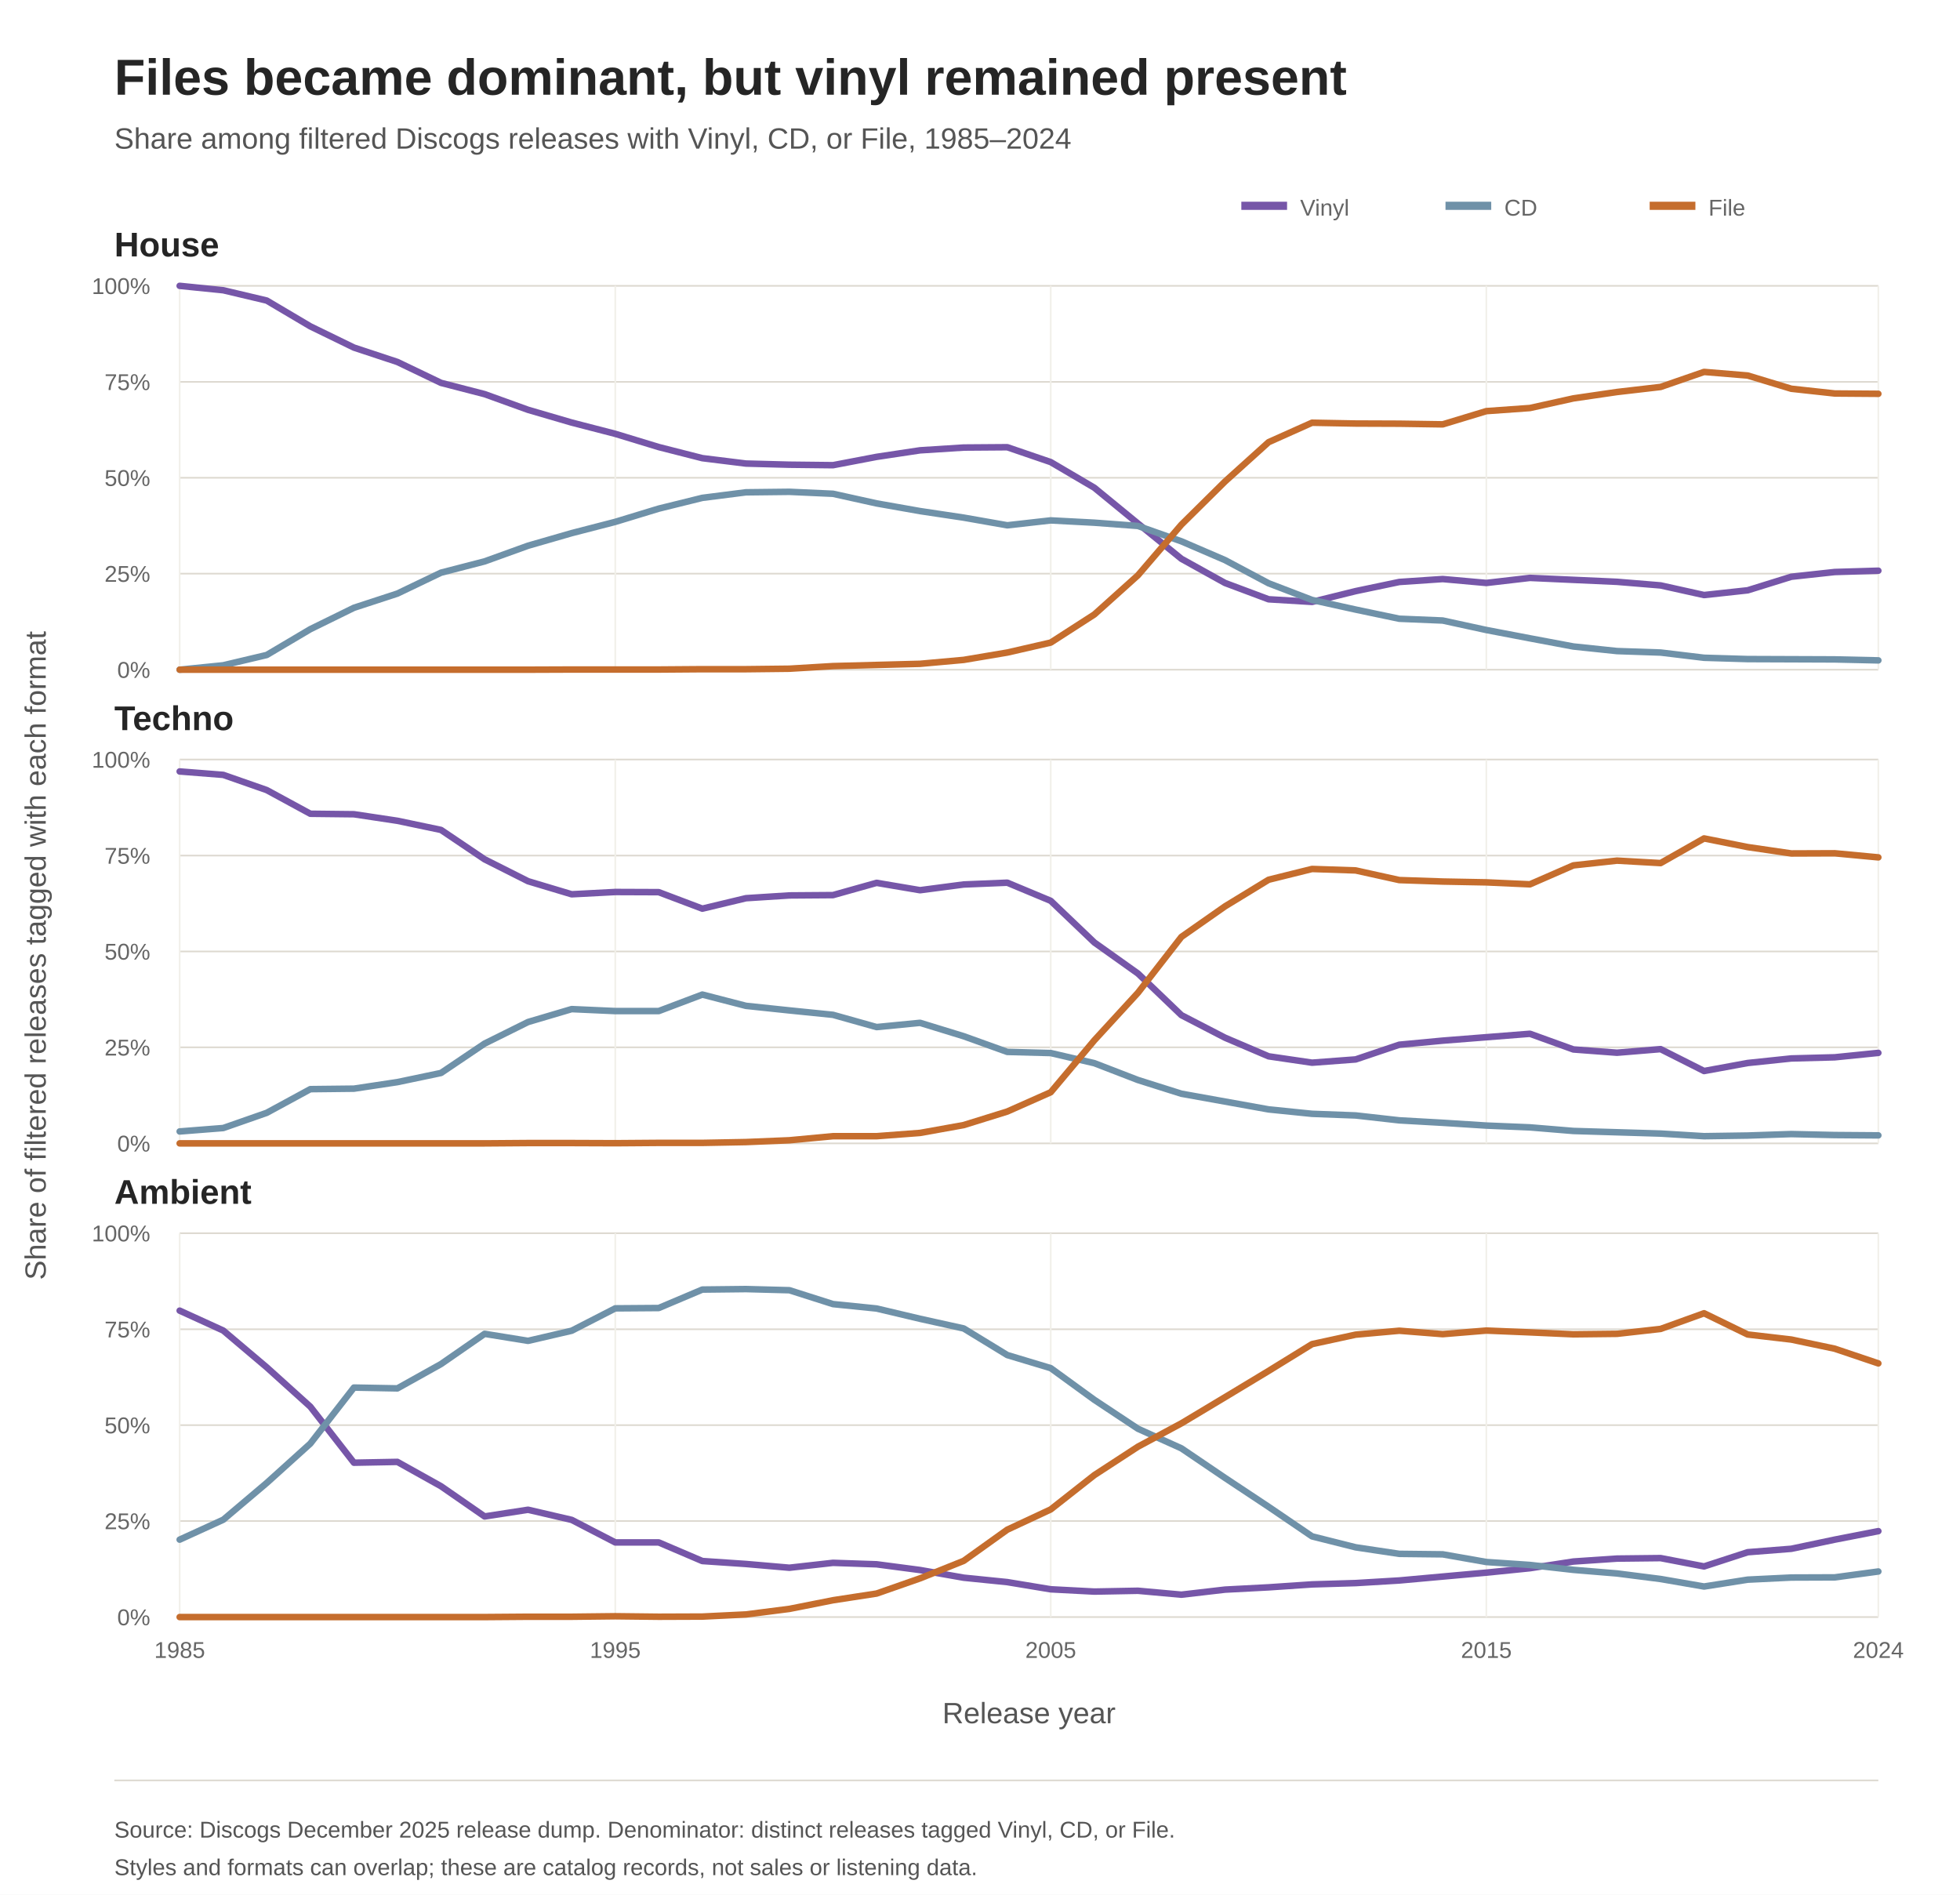
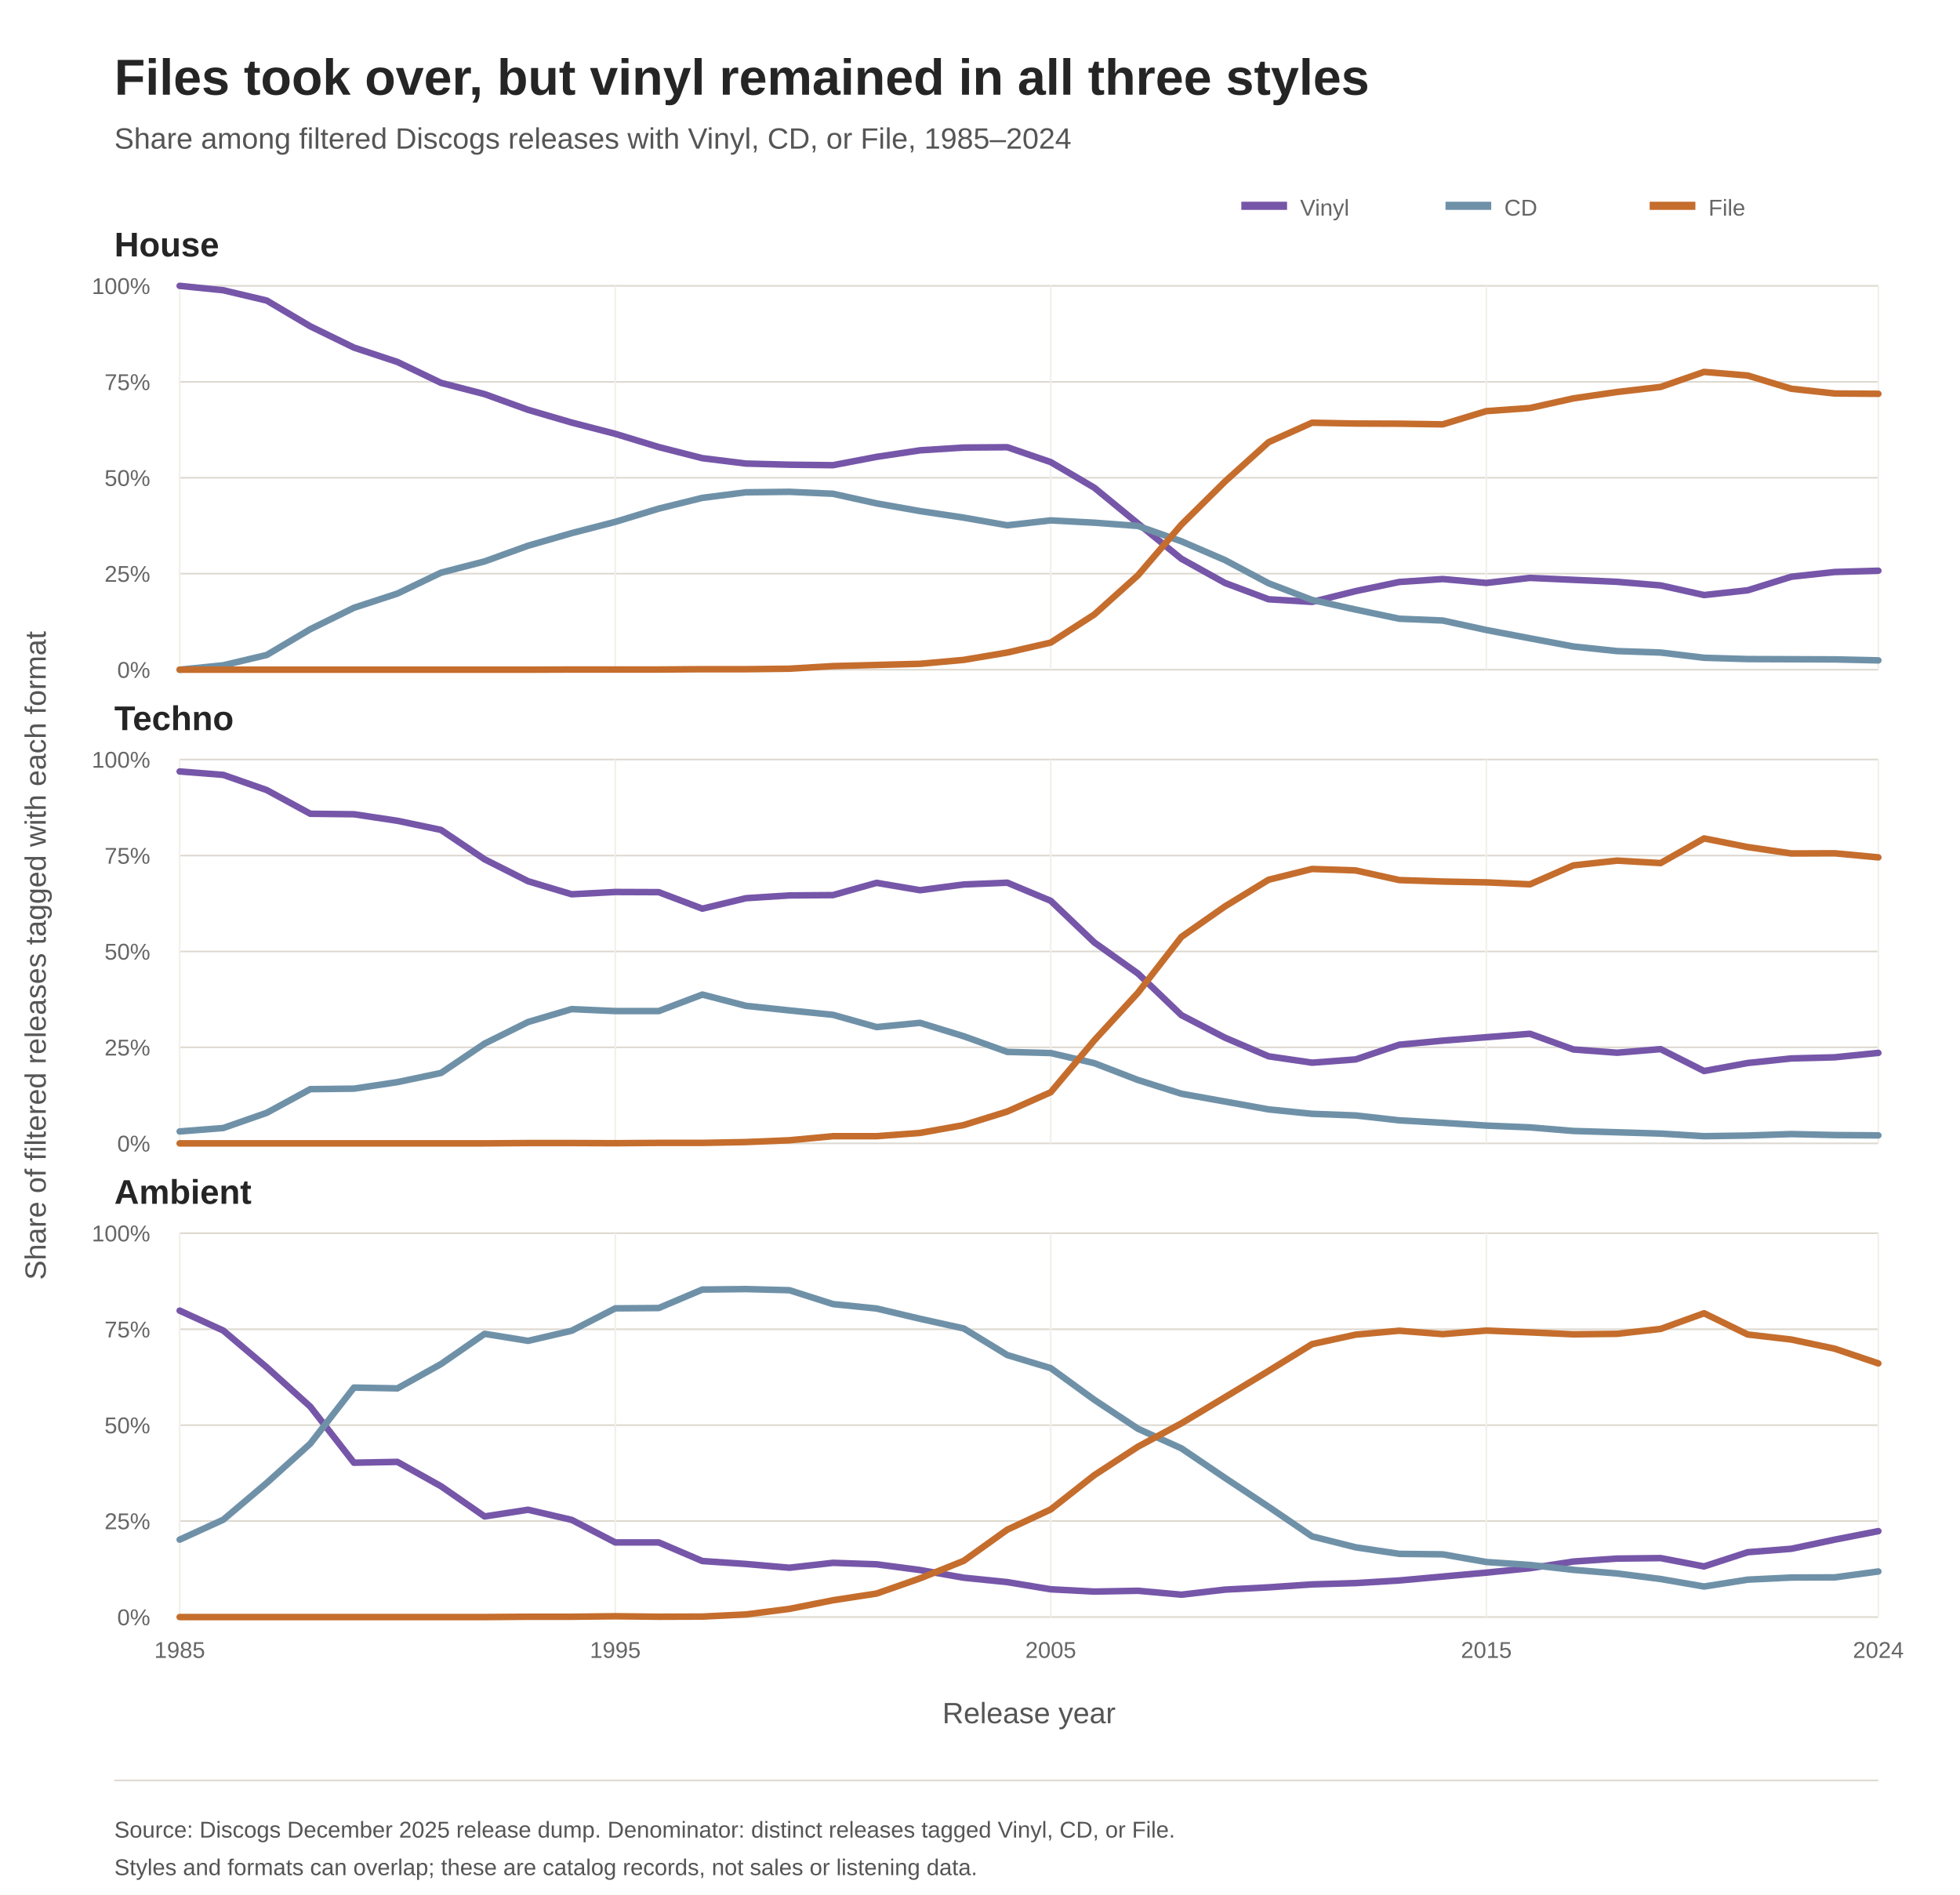
<svg xmlns="http://www.w3.org/2000/svg" width="1200" height="1160" viewBox="0 0 1200 1160">
  <rect width="100%" height="100%" fill="#ffffff" />
  <style>text{font-family:Arial,sans-serif;fill:#252525}.title{font-size:31px;font-weight:700}.subtitle{font-size:18px;fill:#555}.panel{font-size:21px;font-weight:700}.tick{font-size:14px;fill:#666}.note{font-size:14px;fill:#555}.grid{stroke:#ddd9d0;stroke-width:1}</style>
-   <text x="70" y="58" class="title">Files became dominant, but vinyl remained present</text>
+   <text x="70" y="58" class="title">Files took over, but vinyl remained in all three styles</text>
  <text x="70" y="91" class="subtitle">Share among filtered Discogs releases with Vinyl, CD, or File, 1985–2024</text>
  <line x1="760" y1="126" x2="788" y2="126" stroke="#7656A8" stroke-width="5" />
  <text x="796" y="132" class="tick">Vinyl</text>
  <line x1="885" y1="126" x2="913" y2="126" stroke="#6F91A8" stroke-width="5" />
  <text x="921" y="132" class="tick">CD</text>
  <line x1="1010" y1="126" x2="1038" y2="126" stroke="#C56D2D" stroke-width="5" />
  <text x="1046" y="132" class="tick">File</text>
  <text x="70" y="157" class="panel">House</text>
  <line x1="110" y1="410.0" x2="1150" y2="410.0" class="grid" />
  <text x="92" y="415.0" text-anchor="end" class="tick">0%</text>
  <line x1="110" y1="351.2" x2="1150" y2="351.2" class="grid" />
  <text x="92" y="356.2" text-anchor="end" class="tick">25%</text>
  <line x1="110" y1="292.5" x2="1150" y2="292.5" class="grid" />
  <text x="92" y="297.5" text-anchor="end" class="tick">50%</text>
  <line x1="110" y1="233.8" x2="1150" y2="233.8" class="grid" />
  <text x="92" y="238.8" text-anchor="end" class="tick">75%</text>
  <line x1="110" y1="175.0" x2="1150" y2="175.0" class="grid" />
  <text x="92" y="180.0" text-anchor="end" class="tick">100%</text>
  <line x1="110.0" y1="175" x2="110.0" y2="410" stroke="#f1efe9" />
  <line x1="376.7" y1="175" x2="376.7" y2="410" stroke="#f1efe9" />
  <line x1="643.3" y1="175" x2="643.3" y2="410" stroke="#f1efe9" />
  <line x1="910.0" y1="175" x2="910.0" y2="410" stroke="#f1efe9" />
  <line x1="1150.0" y1="175" x2="1150.0" y2="410" stroke="#f1efe9" />
  <polyline points="110.0,175.0 136.7,177.7 163.3,184.0 190.0,199.8 216.7,212.8 243.3,221.6 270.0,234.4 296.7,241.3 323.3,250.9 350.0,258.7 376.7,265.6 403.3,273.7 430.0,280.5 456.7,283.8 483.3,284.5 510.0,284.8 536.7,279.7 563.3,275.7 590.0,274.0 616.7,273.8 643.3,282.9 670.0,298.6 696.7,320.5 723.3,342.1 750.0,356.9 776.7,366.9 803.3,368.5 830.0,361.9 856.7,356.3 883.3,354.5 910.0,356.9 936.7,353.8 963.3,355.0 990.0,356.2 1016.7,358.4 1043.3,364.3 1070.0,361.4 1096.7,353.1 1123.3,350.2 1150.0,349.4" fill="none" stroke="#7656A8" stroke-width="4" stroke-linejoin="round" stroke-linecap="round" />
  <polyline points="110.0,410.0 136.7,407.3 163.3,401.0 190.0,385.2 216.7,372.1 243.3,363.4 270.0,350.6 296.7,343.7 323.3,334.1 350.0,326.4 376.7,319.5 403.3,311.4 430.0,304.8 456.7,301.4 483.3,301.1 510.0,302.3 536.7,308.2 563.3,312.9 590.0,316.9 616.7,321.6 643.3,318.6 670.0,320.0 696.7,322.0 723.3,331.4 750.0,342.9 776.7,357.1 803.3,367.3 830.0,373.2 856.7,378.8 883.3,379.9 910.0,385.7 936.7,390.8 963.3,395.8 990.0,398.6 1016.7,399.5 1043.3,402.7 1070.0,403.5 1096.7,403.6 1123.3,403.7 1150.0,404.3" fill="none" stroke="#6F91A8" stroke-width="4" stroke-linejoin="round" stroke-linecap="round" />
  <polyline points="110.0,410.0 136.7,410.0 163.3,410.0 190.0,410.0 216.7,410.0 243.3,410.0 270.0,410.0 296.7,410.0 323.3,410.0 350.0,409.9 376.7,409.9 403.3,409.9 430.0,409.7 456.7,409.7 483.3,409.4 510.0,407.8 536.7,407.1 563.3,406.4 590.0,404.0 616.7,399.5 643.3,393.4 670.0,376.2 696.7,352.2 723.3,321.2 750.0,294.8 776.7,270.7 803.3,258.8 830.0,259.3 856.7,259.4 883.3,259.8 910.0,251.7 936.7,249.8 963.3,243.9 990.0,240.0 1016.7,236.9 1043.3,227.7 1070.0,229.9 1096.7,238.0 1123.3,240.9 1150.0,241.1" fill="none" stroke="#C56D2D" stroke-width="4" stroke-linejoin="round" stroke-linecap="round" />
  <text x="70" y="447" class="panel">Techno</text>
  <line x1="110" y1="700.0" x2="1150" y2="700.0" class="grid" />
  <text x="92" y="705.0" text-anchor="end" class="tick">0%</text>
  <line x1="110" y1="641.2" x2="1150" y2="641.2" class="grid" />
  <text x="92" y="646.2" text-anchor="end" class="tick">25%</text>
  <line x1="110" y1="582.5" x2="1150" y2="582.5" class="grid" />
  <text x="92" y="587.5" text-anchor="end" class="tick">50%</text>
  <line x1="110" y1="523.8" x2="1150" y2="523.8" class="grid" />
  <text x="92" y="528.8" text-anchor="end" class="tick">75%</text>
  <line x1="110" y1="465.0" x2="1150" y2="465.0" class="grid" />
  <text x="92" y="470.0" text-anchor="end" class="tick">100%</text>
  <line x1="110.0" y1="465" x2="110.0" y2="700" stroke="#f1efe9" />
  <line x1="376.7" y1="465" x2="376.7" y2="700" stroke="#f1efe9" />
  <line x1="643.3" y1="465" x2="643.3" y2="700" stroke="#f1efe9" />
  <line x1="910.0" y1="465" x2="910.0" y2="700" stroke="#f1efe9" />
  <line x1="1150.0" y1="465" x2="1150.0" y2="700" stroke="#f1efe9" />
  <polyline points="110.0,472.3 136.7,474.4 163.3,483.7 190.0,498.2 216.7,498.5 243.3,502.5 270.0,508.1 296.7,526.1 323.3,539.5 350.0,547.5 376.7,546.1 403.3,546.2 430.0,556.3 456.7,549.9 483.3,548.2 510.0,548.0 536.7,540.5 563.3,545.0 590.0,541.5 616.7,540.4 643.3,551.5 670.0,577.0 696.7,596.0 723.3,621.5 750.0,635.3 776.7,646.7 803.3,650.6 830.0,648.6 856.7,639.6 883.3,637.1 910.0,635.0 936.7,632.9 963.3,642.5 990.0,644.5 1016.7,642.3 1043.3,655.7 1070.0,650.8 1096.7,648.0 1123.3,647.3 1150.0,644.6" fill="none" stroke="#7656A8" stroke-width="4" stroke-linejoin="round" stroke-linecap="round" />
  <polyline points="110.0,692.7 136.7,690.6 163.3,681.3 190.0,666.8 216.7,666.5 243.3,662.5 270.0,656.9 296.7,638.9 323.3,625.7 350.0,617.8 376.7,619.0 403.3,619.0 430.0,608.9 456.7,615.8 483.3,618.6 510.0,621.3 536.7,628.8 563.3,626.2 590.0,634.4 616.7,644.0 643.3,644.7 670.0,650.9 696.7,661.2 723.3,669.6 750.0,674.4 776.7,679.2 803.3,681.9 830.0,682.9 856.7,685.9 883.3,687.4 910.0,689.1 936.7,690.2 963.3,692.4 990.0,693.2 1016.7,694.0 1043.3,695.6 1070.0,695.2 1096.7,694.3 1123.3,694.9 1150.0,695.1" fill="none" stroke="#6F91A8" stroke-width="4" stroke-linejoin="round" stroke-linecap="round" />
  <polyline points="110.0,700.0 136.7,700.0 163.3,700.0 190.0,700.0 216.7,700.0 243.3,700.0 270.0,700.0 296.7,700.0 323.3,699.8 350.0,699.8 376.7,699.9 403.3,699.7 430.0,699.7 456.7,699.2 483.3,698.1 510.0,695.6 536.7,695.6 563.3,693.6 590.0,688.8 616.7,680.5 643.3,668.7 670.0,636.9 696.7,607.8 723.3,573.6 750.0,554.9 776.7,538.6 803.3,532.0 830.0,532.9 856.7,538.8 883.3,539.7 910.0,540.2 936.7,541.4 963.3,529.8 990.0,526.9 1016.7,528.4 1043.3,513.3 1070.0,518.6 1096.7,522.5 1123.3,522.4 1150.0,524.9" fill="none" stroke="#C56D2D" stroke-width="4" stroke-linejoin="round" stroke-linecap="round" />
  <text x="70" y="737" class="panel">Ambient</text>
  <line x1="110" y1="990.0" x2="1150" y2="990.0" class="grid" />
  <text x="92" y="995.0" text-anchor="end" class="tick">0%</text>
  <line x1="110" y1="931.2" x2="1150" y2="931.2" class="grid" />
  <text x="92" y="936.2" text-anchor="end" class="tick">25%</text>
  <line x1="110" y1="872.5" x2="1150" y2="872.5" class="grid" />
  <text x="92" y="877.5" text-anchor="end" class="tick">50%</text>
  <line x1="110" y1="813.8" x2="1150" y2="813.8" class="grid" />
  <text x="92" y="818.8" text-anchor="end" class="tick">75%</text>
  <line x1="110" y1="755.0" x2="1150" y2="755.0" class="grid" />
  <text x="92" y="760.0" text-anchor="end" class="tick">100%</text>
  <line x1="110.0" y1="755" x2="110.0" y2="990" stroke="#f1efe9" />
  <text x="110.0" y="1015" text-anchor="middle" class="tick">1985</text>
  <line x1="376.7" y1="755" x2="376.7" y2="990" stroke="#f1efe9" />
  <text x="376.7" y="1015" text-anchor="middle" class="tick">1995</text>
  <line x1="643.3" y1="755" x2="643.3" y2="990" stroke="#f1efe9" />
  <text x="643.3" y="1015" text-anchor="middle" class="tick">2005</text>
  <line x1="910.0" y1="755" x2="910.0" y2="990" stroke="#f1efe9" />
  <text x="910.0" y="1015" text-anchor="middle" class="tick">2015</text>
  <line x1="1150.0" y1="755" x2="1150.0" y2="990" stroke="#f1efe9" />
  <text x="1150.0" y="1015" text-anchor="middle" class="tick">2024</text>
  <polyline points="110.0,802.4 136.7,814.6 163.3,837.1 190.0,861.2 216.7,895.5 243.3,895.0 270.0,909.9 296.7,928.4 323.3,924.3 350.0,930.5 376.7,944.3 403.3,944.3 430.0,955.7 456.7,957.5 483.3,959.8 510.0,956.8 536.7,957.7 563.3,961.2 590.0,965.9 616.7,968.6 643.3,973.0 670.0,974.4 696.7,973.9 723.3,976.3 750.0,973.2 776.7,971.8 803.3,970.0 830.0,969.2 856.7,967.6 883.3,965.2 910.0,962.8 936.7,960.1 963.3,956.0 990.0,954.2 1016.7,953.9 1043.3,959.0 1070.0,950.3 1096.7,948.2 1123.3,942.6 1150.0,937.4" fill="none" stroke="#7656A8" stroke-width="4" stroke-linejoin="round" stroke-linecap="round" />
  <polyline points="110.0,942.6 136.7,930.4 163.3,907.9 190.0,883.8 216.7,849.5 243.3,850.0 270.0,835.1 296.7,816.6 323.3,820.9 350.0,814.7 376.7,801.0 403.3,800.8 430.0,789.5 456.7,789.2 483.3,789.9 510.0,798.4 536.7,801.1 563.3,807.4 590.0,813.3 616.7,829.6 643.3,837.6 670.0,857.0 696.7,874.7 723.3,886.7 750.0,904.8 776.7,922.5 803.3,940.6 830.0,947.3 856.7,951.3 883.3,951.6 910.0,956.3 936.7,958.1 963.3,961.1 990.0,963.3 1016.7,966.7 1043.3,971.3 1070.0,967.1 1096.7,965.8 1123.3,965.7 1150.0,962.1" fill="none" stroke="#6F91A8" stroke-width="4" stroke-linejoin="round" stroke-linecap="round" />
  <polyline points="110.0,990.0 136.7,990.0 163.3,990.0 190.0,990.0 216.7,990.0 243.3,990.0 270.0,990.0 296.7,990.0 323.3,989.8 350.0,989.8 376.7,989.5 403.3,989.8 430.0,989.7 456.7,988.4 483.3,985.0 510.0,979.7 536.7,975.6 563.3,966.3 590.0,955.6 616.7,936.5 643.3,924.1 670.0,903.1 696.7,885.7 723.3,871.4 750.0,855.4 776.7,839.3 803.3,822.9 830.0,817.1 856.7,814.7 883.3,816.8 910.0,814.6 936.7,815.7 963.3,816.9 990.0,816.6 1016.7,813.6 1043.3,804.0 1070.0,817.0 1096.7,820.1 1123.3,825.7 1150.0,834.7" fill="none" stroke="#C56D2D" stroke-width="4" stroke-linejoin="round" stroke-linecap="round" />
  <text x="630" y="1055" text-anchor="middle" class="subtitle">Release year</text>
  <text x="28" y="585" text-anchor="middle" transform="rotate(-90 28 585)" class="subtitle">Share of filtered releases tagged with each format</text>
  <line x1="70" y1="1090" x2="1150" y2="1090" stroke="#ddd9d0" stroke-width="1" />
  <text x="70" y="1125" class="note">Source: Discogs December 2025 release dump. Denominator: distinct releases tagged Vinyl, CD, or File.</text>
  <text x="70" y="1148" class="note">Styles and formats can overlap; these are catalog records, not sales or listening data.</text>
</svg>
